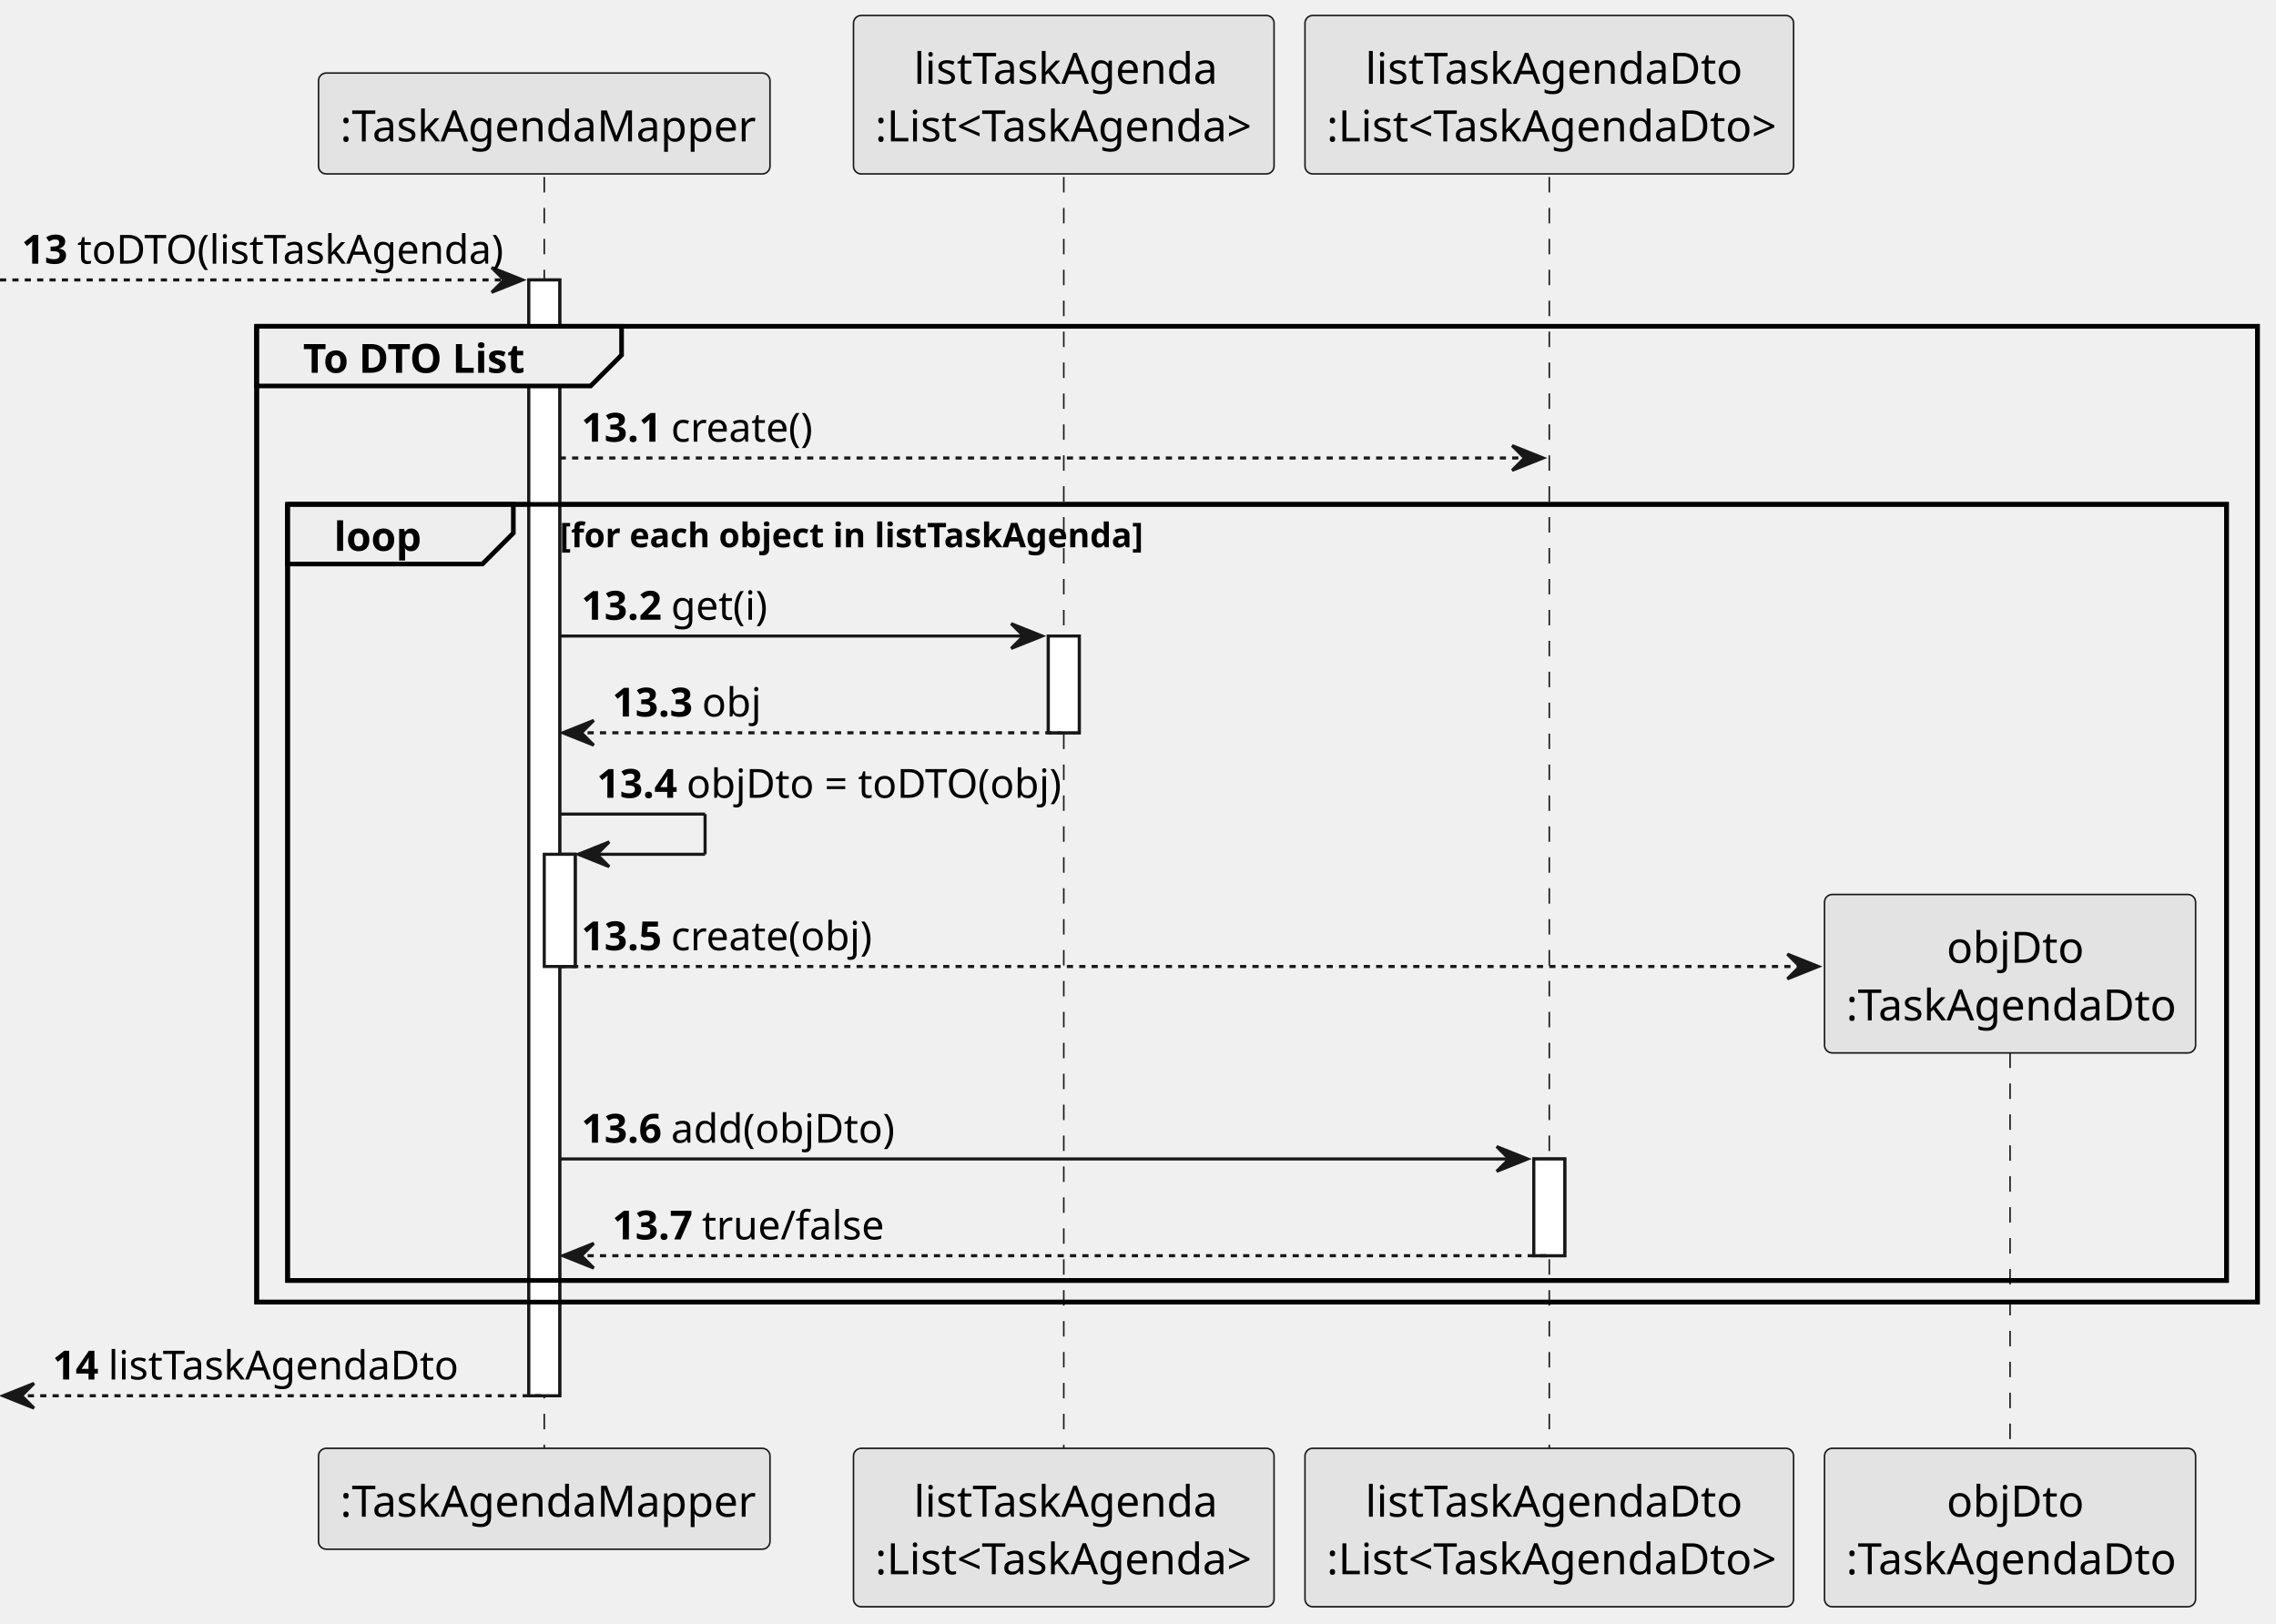
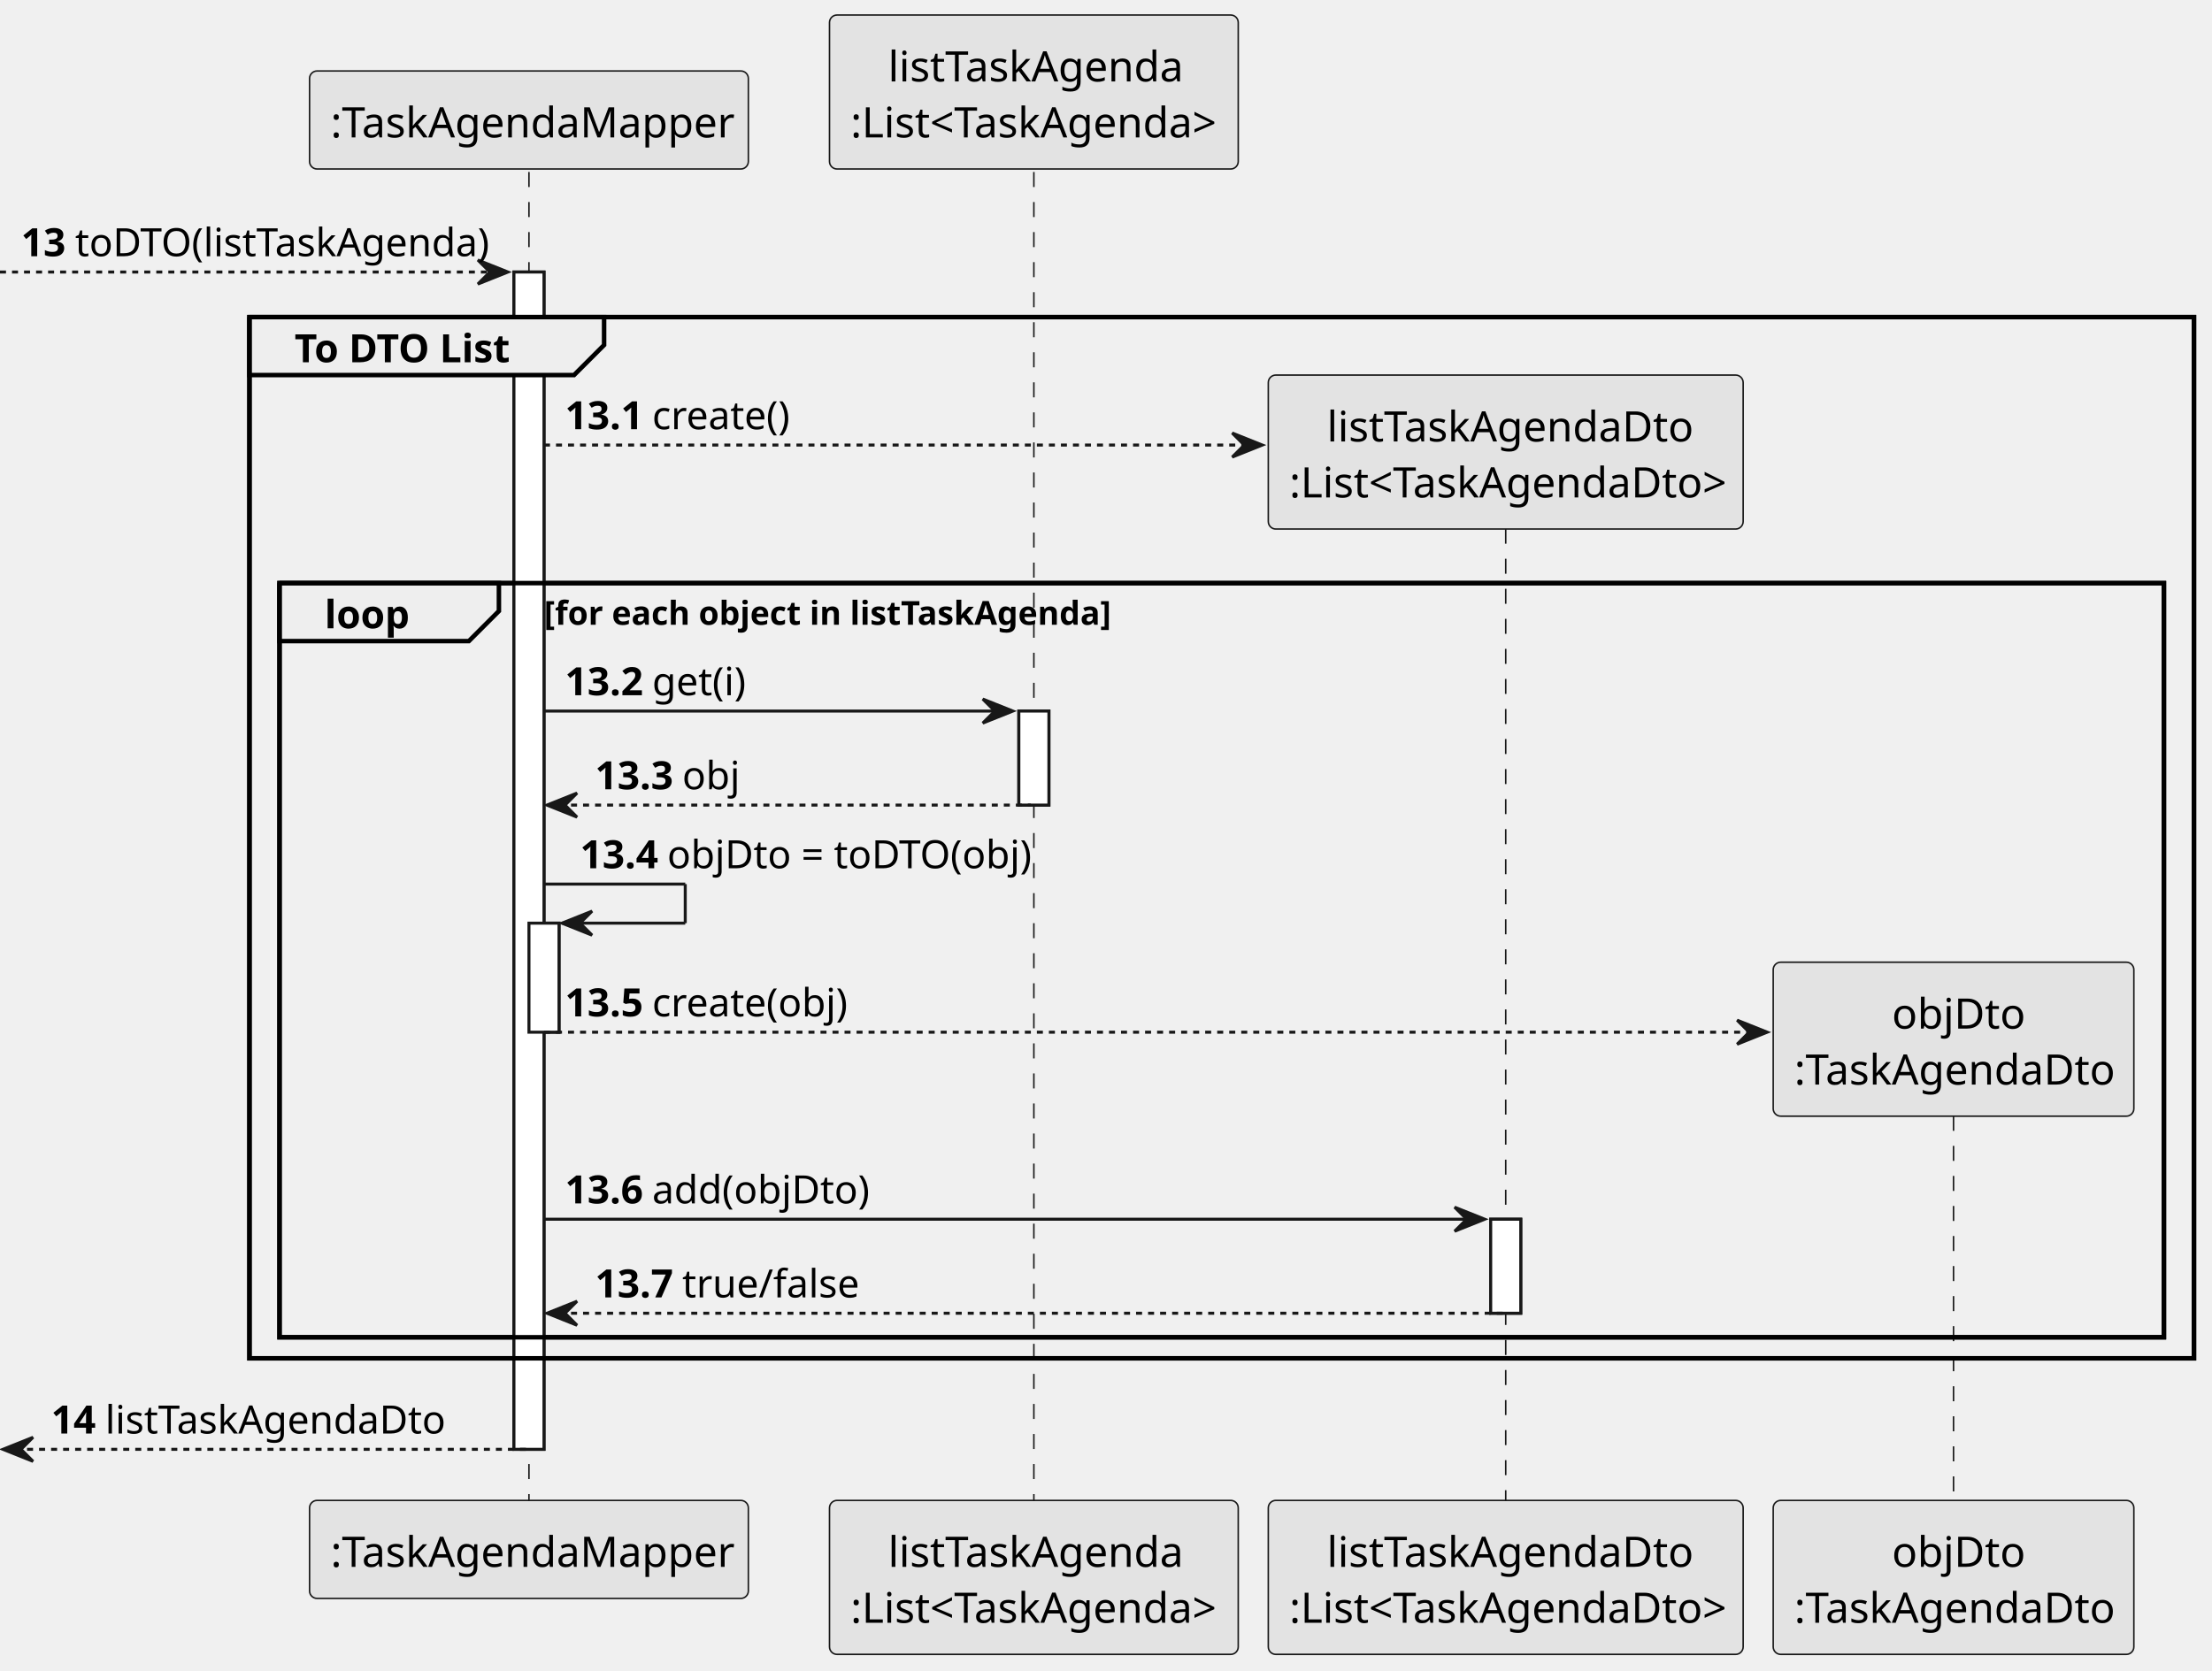
- <svg xmlns="http://www.w3.org/2000/svg" contentStyleType="text/css" height="525px" preserveAspectRatio="none" style="width:736px;height:525px;background:#FFFFFF;" version="1.1" viewBox="0 0 736 525" width="736px" zoomAndPan="magnify">
+ <svg xmlns="http://www.w3.org/2000/svg" contentStyleType="text/css" height="556px" preserveAspectRatio="none" style="width:736px;height:556px;background:#FFFFFF;" version="1.1" viewBox="0 0 736 556" width="736px" zoomAndPan="magnify">
  <defs />
  <g>
-     <rect fill="#FFFFFF" height="360.861" style="stroke:#181818;stroke-width:1.0;" width="10" x="171" y="90.533" />
-     <rect fill="#FFFFFF" height="36.291" style="stroke:#181818;stroke-width:1.0;" width="10" x="176" y="276.279" />
-     <rect fill="#FFFFFF" height="31.291" style="stroke:#181818;stroke-width:1.0;" width="10" x="339" y="205.697" />
-     <rect fill="#FFFFFF" height="31.291" style="stroke:#181818;stroke-width:1.0;" width="10" x="496" y="374.812" />
-     <rect fill="none" height="315.57" style="stroke:#000000;stroke-width:1.5;" width="647" x="83" y="105.533" />
-     <rect fill="none" height="250.988" style="stroke:#000000;stroke-width:1.5;" width="627" x="93" y="163.115" />
-     <line style="stroke:#181818;stroke-width:0.5;stroke-dasharray:5.0,5.0;" x1="176" x2="176" y1="57.242" y2="469.394" />
-     <line style="stroke:#181818;stroke-width:0.5;stroke-dasharray:5.0,5.0;" x1="344" x2="344" y1="57.242" y2="469.394" />
-     <line style="stroke:#181818;stroke-width:0.5;stroke-dasharray:5.0,5.0;" x1="501" x2="501" y1="57.242" y2="469.394" />
-     <line style="stroke:#181818;stroke-width:0.5;stroke-dasharray:5.0,5.0;" x1="650" x2="650" y1="330.4" y2="469.394" />
+     <rect fill="#FFFFFF" height="391.812" style="stroke:#181818;stroke-width:1.0;" width="10" x="171" y="90.533" />
+     <rect fill="#FFFFFF" height="36.291" style="stroke:#181818;stroke-width:1.0;" width="10" x="176" y="307.231" />
+     <rect fill="#FFFFFF" height="31.291" style="stroke:#181818;stroke-width:1.0;" width="10" x="339" y="236.648" />
+     <rect fill="#FFFFFF" height="31.291" style="stroke:#181818;stroke-width:1.0;" width="10" x="496" y="405.764" />
+     <rect fill="none" height="346.522" style="stroke:#000000;stroke-width:1.5;" width="647" x="83" y="105.533" />
+     <rect fill="none" height="250.988" style="stroke:#000000;stroke-width:1.5;" width="627" x="93" y="194.066" />
+     <line style="stroke:#181818;stroke-width:0.5;stroke-dasharray:5.0,5.0;" x1="176" x2="176" y1="57.242" y2="500.346" />
+     <line style="stroke:#181818;stroke-width:0.5;stroke-dasharray:5.0,5.0;" x1="344" x2="344" y1="57.242" y2="500.346" />
+     <line style="stroke:#181818;stroke-width:0.5;stroke-dasharray:5.0,5.0;" x1="501" x2="501" y1="165.945" y2="500.346" />
+     <line style="stroke:#181818;stroke-width:0.5;stroke-dasharray:5.0,5.0;" x1="650" x2="650" y1="361.352" y2="500.346" />
    <rect fill="#E3E3E3" height="32.621" rx="2.5" ry="2.5" style="stroke:#181818;stroke-width:0.5;" width="146" x="103" y="23.621" />
    <text fill="#000000" font-family="sans-serif" font-size="14" lengthAdjust="spacing" textLength="132" x="110" y="45.728">:TaskAgendaMapper</text>
-     <rect fill="#E3E3E3" height="32.621" rx="2.5" ry="2.5" style="stroke:#181818;stroke-width:0.5;" width="146" x="103" y="468.394" />
-     <text fill="#000000" font-family="sans-serif" font-size="14" lengthAdjust="spacing" textLength="132" x="110" y="490.502">:TaskAgendaMapper</text>
+     <rect fill="#E3E3E3" height="32.621" rx="2.5" ry="2.5" style="stroke:#181818;stroke-width:0.5;" width="146" x="103" y="499.346" />
+     <text fill="#000000" font-family="sans-serif" font-size="14" lengthAdjust="spacing" textLength="132" x="110" y="521.453">:TaskAgendaMapper</text>
    <rect fill="#E3E3E3" height="51.242" rx="2.5" ry="2.5" style="stroke:#181818;stroke-width:0.5;" width="136" x="276" y="5" />
    <text fill="#000000" font-family="sans-serif" font-size="14" lengthAdjust="spacing" textLength="97" x="295.5" y="27.107">listTaskAgenda</text>
    <text fill="#000000" font-family="sans-serif" font-size="14" lengthAdjust="spacing" textLength="122" x="283" y="45.728">:List&lt;TaskAgenda&gt;</text>
-     <rect fill="#E3E3E3" height="51.242" rx="2.5" ry="2.5" style="stroke:#181818;stroke-width:0.5;" width="136" x="276" y="468.394" />
-     <text fill="#000000" font-family="sans-serif" font-size="14" lengthAdjust="spacing" textLength="97" x="295.5" y="490.502">listTaskAgenda</text>
-     <text fill="#000000" font-family="sans-serif" font-size="14" lengthAdjust="spacing" textLength="122" x="283" y="509.123">:List&lt;TaskAgenda&gt;</text>
-     <rect fill="#E3E3E3" height="51.242" rx="2.5" ry="2.5" style="stroke:#181818;stroke-width:0.5;" width="158" x="422" y="5" />
-     <text fill="#000000" font-family="sans-serif" font-size="14" lengthAdjust="spacing" textLength="119" x="441.5" y="27.107">listTaskAgendaDto</text>
-     <text fill="#000000" font-family="sans-serif" font-size="14" lengthAdjust="spacing" textLength="144" x="429" y="45.728">:List&lt;TaskAgendaDto&gt;</text>
-     <rect fill="#E3E3E3" height="51.242" rx="2.5" ry="2.5" style="stroke:#181818;stroke-width:0.5;" width="158" x="422" y="468.394" />
-     <text fill="#000000" font-family="sans-serif" font-size="14" lengthAdjust="spacing" textLength="119" x="441.5" y="490.502">listTaskAgendaDto</text>
-     <text fill="#000000" font-family="sans-serif" font-size="14" lengthAdjust="spacing" textLength="144" x="429" y="509.123">:List&lt;TaskAgendaDto&gt;</text>
-     <rect fill="#E3E3E3" height="51.242" rx="2.5" ry="2.5" style="stroke:#181818;stroke-width:0.5;" width="120" x="590" y="468.394" />
-     <text fill="#000000" font-family="sans-serif" font-size="14" lengthAdjust="spacing" textLength="41" x="629.5" y="490.502">objDto</text>
-     <text fill="#000000" font-family="sans-serif" font-size="14" lengthAdjust="spacing" textLength="106" x="597" y="509.123">:TaskAgendaDto</text>
-     <rect fill="#FFFFFF" height="360.861" style="stroke:#181818;stroke-width:1.0;" width="10" x="171" y="90.533" />
-     <rect fill="#FFFFFF" height="36.291" style="stroke:#181818;stroke-width:1.0;" width="10" x="176" y="276.279" />
-     <rect fill="#FFFFFF" height="31.291" style="stroke:#181818;stroke-width:1.0;" width="10" x="339" y="205.697" />
-     <rect fill="#FFFFFF" height="31.291" style="stroke:#181818;stroke-width:1.0;" width="10" x="496" y="374.812" />
+     <rect fill="#E3E3E3" height="51.242" rx="2.5" ry="2.5" style="stroke:#181818;stroke-width:0.5;" width="136" x="276" y="499.346" />
+     <text fill="#000000" font-family="sans-serif" font-size="14" lengthAdjust="spacing" textLength="97" x="295.5" y="521.453">listTaskAgenda</text>
+     <text fill="#000000" font-family="sans-serif" font-size="14" lengthAdjust="spacing" textLength="122" x="283" y="540.074">:List&lt;TaskAgenda&gt;</text>
+     <rect fill="#E3E3E3" height="51.242" rx="2.5" ry="2.5" style="stroke:#181818;stroke-width:0.5;" width="158" x="422" y="499.346" />
+     <text fill="#000000" font-family="sans-serif" font-size="14" lengthAdjust="spacing" textLength="119" x="441.5" y="521.453">listTaskAgendaDto</text>
+     <text fill="#000000" font-family="sans-serif" font-size="14" lengthAdjust="spacing" textLength="144" x="429" y="540.074">:List&lt;TaskAgendaDto&gt;</text>
+     <rect fill="#E3E3E3" height="51.242" rx="2.5" ry="2.5" style="stroke:#181818;stroke-width:0.5;" width="120" x="590" y="499.346" />
+     <text fill="#000000" font-family="sans-serif" font-size="14" lengthAdjust="spacing" textLength="41" x="629.5" y="521.453">objDto</text>
+     <text fill="#000000" font-family="sans-serif" font-size="14" lengthAdjust="spacing" textLength="106" x="597" y="540.074">:TaskAgendaDto</text>
+     <rect fill="#FFFFFF" height="391.812" style="stroke:#181818;stroke-width:1.0;" width="10" x="171" y="90.533" />
+     <rect fill="#FFFFFF" height="36.291" style="stroke:#181818;stroke-width:1.0;" width="10" x="176" y="307.231" />
+     <rect fill="#FFFFFF" height="31.291" style="stroke:#181818;stroke-width:1.0;" width="10" x="339" y="236.648" />
+     <rect fill="#FFFFFF" height="31.291" style="stroke:#181818;stroke-width:1.0;" width="10" x="496" y="405.764" />
    <polygon fill="#181818" points="159,86.533,169,90.533,159,94.533,163,90.533" style="stroke:#181818;stroke-width:1.0;" />
    <line style="stroke:#181818;stroke-width:1.0;stroke-dasharray:2.0,2.0;" x1="0" x2="165" y1="90.533" y2="90.533" />
    <text fill="#000000" font-family="sans-serif" font-size="13" font-weight="bold" lengthAdjust="spacing" textLength="14" x="7" y="85.27">13</text>
    <text fill="#000000" font-family="sans-serif" font-size="13" lengthAdjust="spacing" textLength="134" x="25" y="85.27">toDTO(listTaskAgenda)</text>
    <path d="M83,105.533 L201,105.533 L201,114.824 L191,124.824 L83,124.824 L83,105.533 " fill="#EEEEEE" style="stroke:#000000;stroke-width:1.5;" />
-     <rect fill="none" height="315.57" style="stroke:#000000;stroke-width:1.5;" width="647" x="83" y="105.533" />
+     <rect fill="none" height="346.522" style="stroke:#000000;stroke-width:1.5;" width="647" x="83" y="105.533" />
    <text fill="#000000" font-family="sans-serif" font-size="13" font-weight="bold" lengthAdjust="spacing" textLength="73" x="98" y="120.561">To DTO List</text>
-     <polygon fill="#181818" points="489,144.115,499,148.115,489,152.115,493,148.115" style="stroke:#181818;stroke-width:1.0;" />
-     <line style="stroke:#181818;stroke-width:1.0;stroke-dasharray:2.0,2.0;" x1="181" x2="495" y1="148.115" y2="148.115" />
+     <polygon fill="#181818" points="410,144.115,420,148.115,410,152.115,414,148.115" style="stroke:#181818;stroke-width:1.0;" />
+     <line style="stroke:#181818;stroke-width:1.0;stroke-dasharray:2.0,2.0;" x1="181" x2="416" y1="148.115" y2="148.115" />
    <text fill="#000000" font-family="sans-serif" font-size="13" font-weight="bold" lengthAdjust="spacing" textLength="25" x="188" y="142.852">13.1</text>
    <text fill="#000000" font-family="sans-serif" font-size="13" lengthAdjust="spacing" textLength="44" x="217" y="142.852">create()</text>
-     <path d="M93,163.115 L166,163.115 L166,172.406 L156,182.406 L93,182.406 L93,163.115 " fill="#EEEEEE" style="stroke:#000000;stroke-width:1.5;" />
-     <rect fill="none" height="250.988" style="stroke:#000000;stroke-width:1.5;" width="627" x="93" y="163.115" />
-     <text fill="#000000" font-family="sans-serif" font-size="13" font-weight="bold" lengthAdjust="spacing" textLength="28" x="108" y="178.144">loop</text>
-     <text fill="#000000" font-family="sans-serif" font-size="11" font-weight="bold" lengthAdjust="spacing" textLength="192" x="181" y="176.985">[for each object in listTaskAgenda]</text>
-     <polygon fill="#181818" points="327,201.697,337,205.697,327,209.697,331,205.697" style="stroke:#181818;stroke-width:1.0;" />
-     <line style="stroke:#181818;stroke-width:1.0;" x1="181" x2="333" y1="205.697" y2="205.697" />
-     <text fill="#000000" font-family="sans-serif" font-size="13" font-weight="bold" lengthAdjust="spacing" textLength="25" x="188" y="200.435">13.2</text>
-     <text fill="#000000" font-family="sans-serif" font-size="13" lengthAdjust="spacing" textLength="29" x="217" y="200.435">get(i)</text>
-     <polygon fill="#181818" points="192,232.988,182,236.988,192,240.988,188,236.988" style="stroke:#181818;stroke-width:1.0;" />
-     <line style="stroke:#181818;stroke-width:1.0;stroke-dasharray:2.0,2.0;" x1="186" x2="343" y1="236.988" y2="236.988" />
-     <text fill="#000000" font-family="sans-serif" font-size="13" font-weight="bold" lengthAdjust="spacing" textLength="25" x="198" y="231.726">13.3</text>
-     <text fill="#000000" font-family="sans-serif" font-size="13" lengthAdjust="spacing" textLength="17" x="227" y="231.726">obj</text>
-     <line style="stroke:#181818;stroke-width:1.0;" x1="181" x2="228" y1="263.279" y2="263.279" />
-     <line style="stroke:#181818;stroke-width:1.0;" x1="228" x2="228" y1="263.279" y2="276.279" />
-     <line style="stroke:#181818;stroke-width:1.0;" x1="187" x2="228" y1="276.279" y2="276.279" />
-     <polygon fill="#181818" points="197,272.279,187,276.279,197,280.279,193,276.279" style="stroke:#181818;stroke-width:1.0;" />
-     <text fill="#000000" font-family="sans-serif" font-size="13" font-weight="bold" lengthAdjust="spacing" textLength="25" x="193" y="258.017">13.4</text>
-     <text fill="#000000" font-family="sans-serif" font-size="13" lengthAdjust="spacing" textLength="115" x="222" y="258.017">objDto = toDTO(obj)</text>
-     <polygon fill="#181818" points="578,308.57,588,312.57,578,316.57,582,312.57" style="stroke:#181818;stroke-width:1.0;" />
-     <line style="stroke:#181818;stroke-width:1.0;stroke-dasharray:2.0,2.0;" x1="181" x2="584" y1="312.57" y2="312.57" />
-     <text fill="#000000" font-family="sans-serif" font-size="13" font-weight="bold" lengthAdjust="spacing" textLength="25" x="188" y="307.308">13.5</text>
-     <text fill="#000000" font-family="sans-serif" font-size="13" lengthAdjust="spacing" textLength="61" x="217" y="307.308">create(obj)</text>
-     <rect fill="#E3E3E3" height="51.242" rx="2.5" ry="2.5" style="stroke:#181818;stroke-width:0.5;" width="120" x="590" y="289.279" />
-     <text fill="#000000" font-family="sans-serif" font-size="14" lengthAdjust="spacing" textLength="41" x="629.5" y="311.387">objDto</text>
-     <text fill="#000000" font-family="sans-serif" font-size="14" lengthAdjust="spacing" textLength="106" x="597" y="330.008">:TaskAgendaDto</text>
-     <polygon fill="#181818" points="484,370.812,494,374.812,484,378.812,488,374.812" style="stroke:#181818;stroke-width:1.0;" />
-     <line style="stroke:#181818;stroke-width:1.0;" x1="181" x2="490" y1="374.812" y2="374.812" />
-     <text fill="#000000" font-family="sans-serif" font-size="13" font-weight="bold" lengthAdjust="spacing" textLength="25" x="188" y="369.55">13.6</text>
-     <text fill="#000000" font-family="sans-serif" font-size="13" lengthAdjust="spacing" textLength="66" x="217" y="369.55">add(objDto)</text>
-     <polygon fill="#181818" points="192,402.103,182,406.103,192,410.103,188,406.103" style="stroke:#181818;stroke-width:1.0;" />
-     <line style="stroke:#181818;stroke-width:1.0;stroke-dasharray:2.0,2.0;" x1="186" x2="500" y1="406.103" y2="406.103" />
-     <text fill="#000000" font-family="sans-serif" font-size="13" font-weight="bold" lengthAdjust="spacing" textLength="25" x="198" y="400.841">13.7</text>
-     <text fill="#000000" font-family="sans-serif" font-size="13" lengthAdjust="spacing" textLength="53" x="227" y="400.841">true/false</text>
-     <polygon fill="#181818" points="11,447.394,1,451.394,11,455.394,7,451.394" style="stroke:#181818;stroke-width:1.0;" />
-     <line style="stroke:#181818;stroke-width:1.0;stroke-dasharray:2.0,2.0;" x1="5" x2="175" y1="451.394" y2="451.394" />
-     <text fill="#000000" font-family="sans-serif" font-size="13" font-weight="bold" lengthAdjust="spacing" textLength="14" x="17" y="446.132">14</text>
-     <text fill="#000000" font-family="sans-serif" font-size="13" lengthAdjust="spacing" textLength="109" x="35" y="446.132">listTaskAgendaDto</text>
+     <rect fill="#E3E3E3" height="51.242" rx="2.5" ry="2.5" style="stroke:#181818;stroke-width:0.5;" width="158" x="422" y="124.824" />
+     <text fill="#000000" font-family="sans-serif" font-size="14" lengthAdjust="spacing" textLength="119" x="441.5" y="146.932">listTaskAgendaDto</text>
+     <text fill="#000000" font-family="sans-serif" font-size="14" lengthAdjust="spacing" textLength="144" x="429" y="165.553">:List&lt;TaskAgendaDto&gt;</text>
+     <path d="M93,194.066 L166,194.066 L166,203.357 L156,213.357 L93,213.357 L93,194.066 " fill="#EEEEEE" style="stroke:#000000;stroke-width:1.5;" />
+     <rect fill="none" height="250.988" style="stroke:#000000;stroke-width:1.5;" width="627" x="93" y="194.066" />
+     <text fill="#000000" font-family="sans-serif" font-size="13" font-weight="bold" lengthAdjust="spacing" textLength="28" x="108" y="209.095">loop</text>
+     <text fill="#000000" font-family="sans-serif" font-size="11" font-weight="bold" lengthAdjust="spacing" textLength="192" x="181" y="207.936">[for each object in listTaskAgenda]</text>
+     <polygon fill="#181818" points="327,232.648,337,236.648,327,240.648,331,236.648" style="stroke:#181818;stroke-width:1.0;" />
+     <line style="stroke:#181818;stroke-width:1.0;" x1="181" x2="333" y1="236.648" y2="236.648" />
+     <text fill="#000000" font-family="sans-serif" font-size="13" font-weight="bold" lengthAdjust="spacing" textLength="25" x="188" y="231.386">13.2</text>
+     <text fill="#000000" font-family="sans-serif" font-size="13" lengthAdjust="spacing" textLength="29" x="217" y="231.386">get(i)</text>
+     <polygon fill="#181818" points="192,263.94,182,267.94,192,271.94,188,267.94" style="stroke:#181818;stroke-width:1.0;" />
+     <line style="stroke:#181818;stroke-width:1.0;stroke-dasharray:2.0,2.0;" x1="186" x2="343" y1="267.94" y2="267.94" />
+     <text fill="#000000" font-family="sans-serif" font-size="13" font-weight="bold" lengthAdjust="spacing" textLength="25" x="198" y="262.677">13.3</text>
+     <text fill="#000000" font-family="sans-serif" font-size="13" lengthAdjust="spacing" textLength="17" x="227" y="262.677">obj</text>
+     <line style="stroke:#181818;stroke-width:1.0;" x1="181" x2="228" y1="294.231" y2="294.231" />
+     <line style="stroke:#181818;stroke-width:1.0;" x1="228" x2="228" y1="294.231" y2="307.231" />
+     <line style="stroke:#181818;stroke-width:1.0;" x1="187" x2="228" y1="307.231" y2="307.231" />
+     <polygon fill="#181818" points="197,303.231,187,307.231,197,311.231,193,307.231" style="stroke:#181818;stroke-width:1.0;" />
+     <text fill="#000000" font-family="sans-serif" font-size="13" font-weight="bold" lengthAdjust="spacing" textLength="25" x="193" y="288.968">13.4</text>
+     <text fill="#000000" font-family="sans-serif" font-size="13" lengthAdjust="spacing" textLength="115" x="222" y="288.968">objDto = toDTO(obj)</text>
+     <polygon fill="#181818" points="578,339.522,588,343.522,578,347.522,582,343.522" style="stroke:#181818;stroke-width:1.0;" />
+     <line style="stroke:#181818;stroke-width:1.0;stroke-dasharray:2.0,2.0;" x1="181" x2="584" y1="343.522" y2="343.522" />
+     <text fill="#000000" font-family="sans-serif" font-size="13" font-weight="bold" lengthAdjust="spacing" textLength="25" x="188" y="338.259">13.5</text>
+     <text fill="#000000" font-family="sans-serif" font-size="13" lengthAdjust="spacing" textLength="61" x="217" y="338.259">create(obj)</text>
+     <rect fill="#E3E3E3" height="51.242" rx="2.5" ry="2.5" style="stroke:#181818;stroke-width:0.5;" width="120" x="590" y="320.231" />
+     <text fill="#000000" font-family="sans-serif" font-size="14" lengthAdjust="spacing" textLength="41" x="629.5" y="342.338">objDto</text>
+     <text fill="#000000" font-family="sans-serif" font-size="14" lengthAdjust="spacing" textLength="106" x="597" y="360.959">:TaskAgendaDto</text>
+     <polygon fill="#181818" points="484,401.764,494,405.764,484,409.764,488,405.764" style="stroke:#181818;stroke-width:1.0;" />
+     <line style="stroke:#181818;stroke-width:1.0;" x1="181" x2="490" y1="405.764" y2="405.764" />
+     <text fill="#000000" font-family="sans-serif" font-size="13" font-weight="bold" lengthAdjust="spacing" textLength="25" x="188" y="400.501">13.6</text>
+     <text fill="#000000" font-family="sans-serif" font-size="13" lengthAdjust="spacing" textLength="66" x="217" y="400.501">add(objDto)</text>
+     <polygon fill="#181818" points="192,433.055,182,437.055,192,441.055,188,437.055" style="stroke:#181818;stroke-width:1.0;" />
+     <line style="stroke:#181818;stroke-width:1.0;stroke-dasharray:2.0,2.0;" x1="186" x2="500" y1="437.055" y2="437.055" />
+     <text fill="#000000" font-family="sans-serif" font-size="13" font-weight="bold" lengthAdjust="spacing" textLength="25" x="198" y="431.792">13.7</text>
+     <text fill="#000000" font-family="sans-serif" font-size="13" lengthAdjust="spacing" textLength="53" x="227" y="431.792">true/false</text>
+     <polygon fill="#181818" points="11,478.346,1,482.346,11,486.346,7,482.346" style="stroke:#181818;stroke-width:1.0;" />
+     <line style="stroke:#181818;stroke-width:1.0;stroke-dasharray:2.0,2.0;" x1="5" x2="175" y1="482.346" y2="482.346" />
+     <text fill="#000000" font-family="sans-serif" font-size="13" font-weight="bold" lengthAdjust="spacing" textLength="14" x="17" y="477.083">14</text>
+     <text fill="#000000" font-family="sans-serif" font-size="13" lengthAdjust="spacing" textLength="109" x="35" y="477.083">listTaskAgendaDto</text>
  </g>
</svg>
